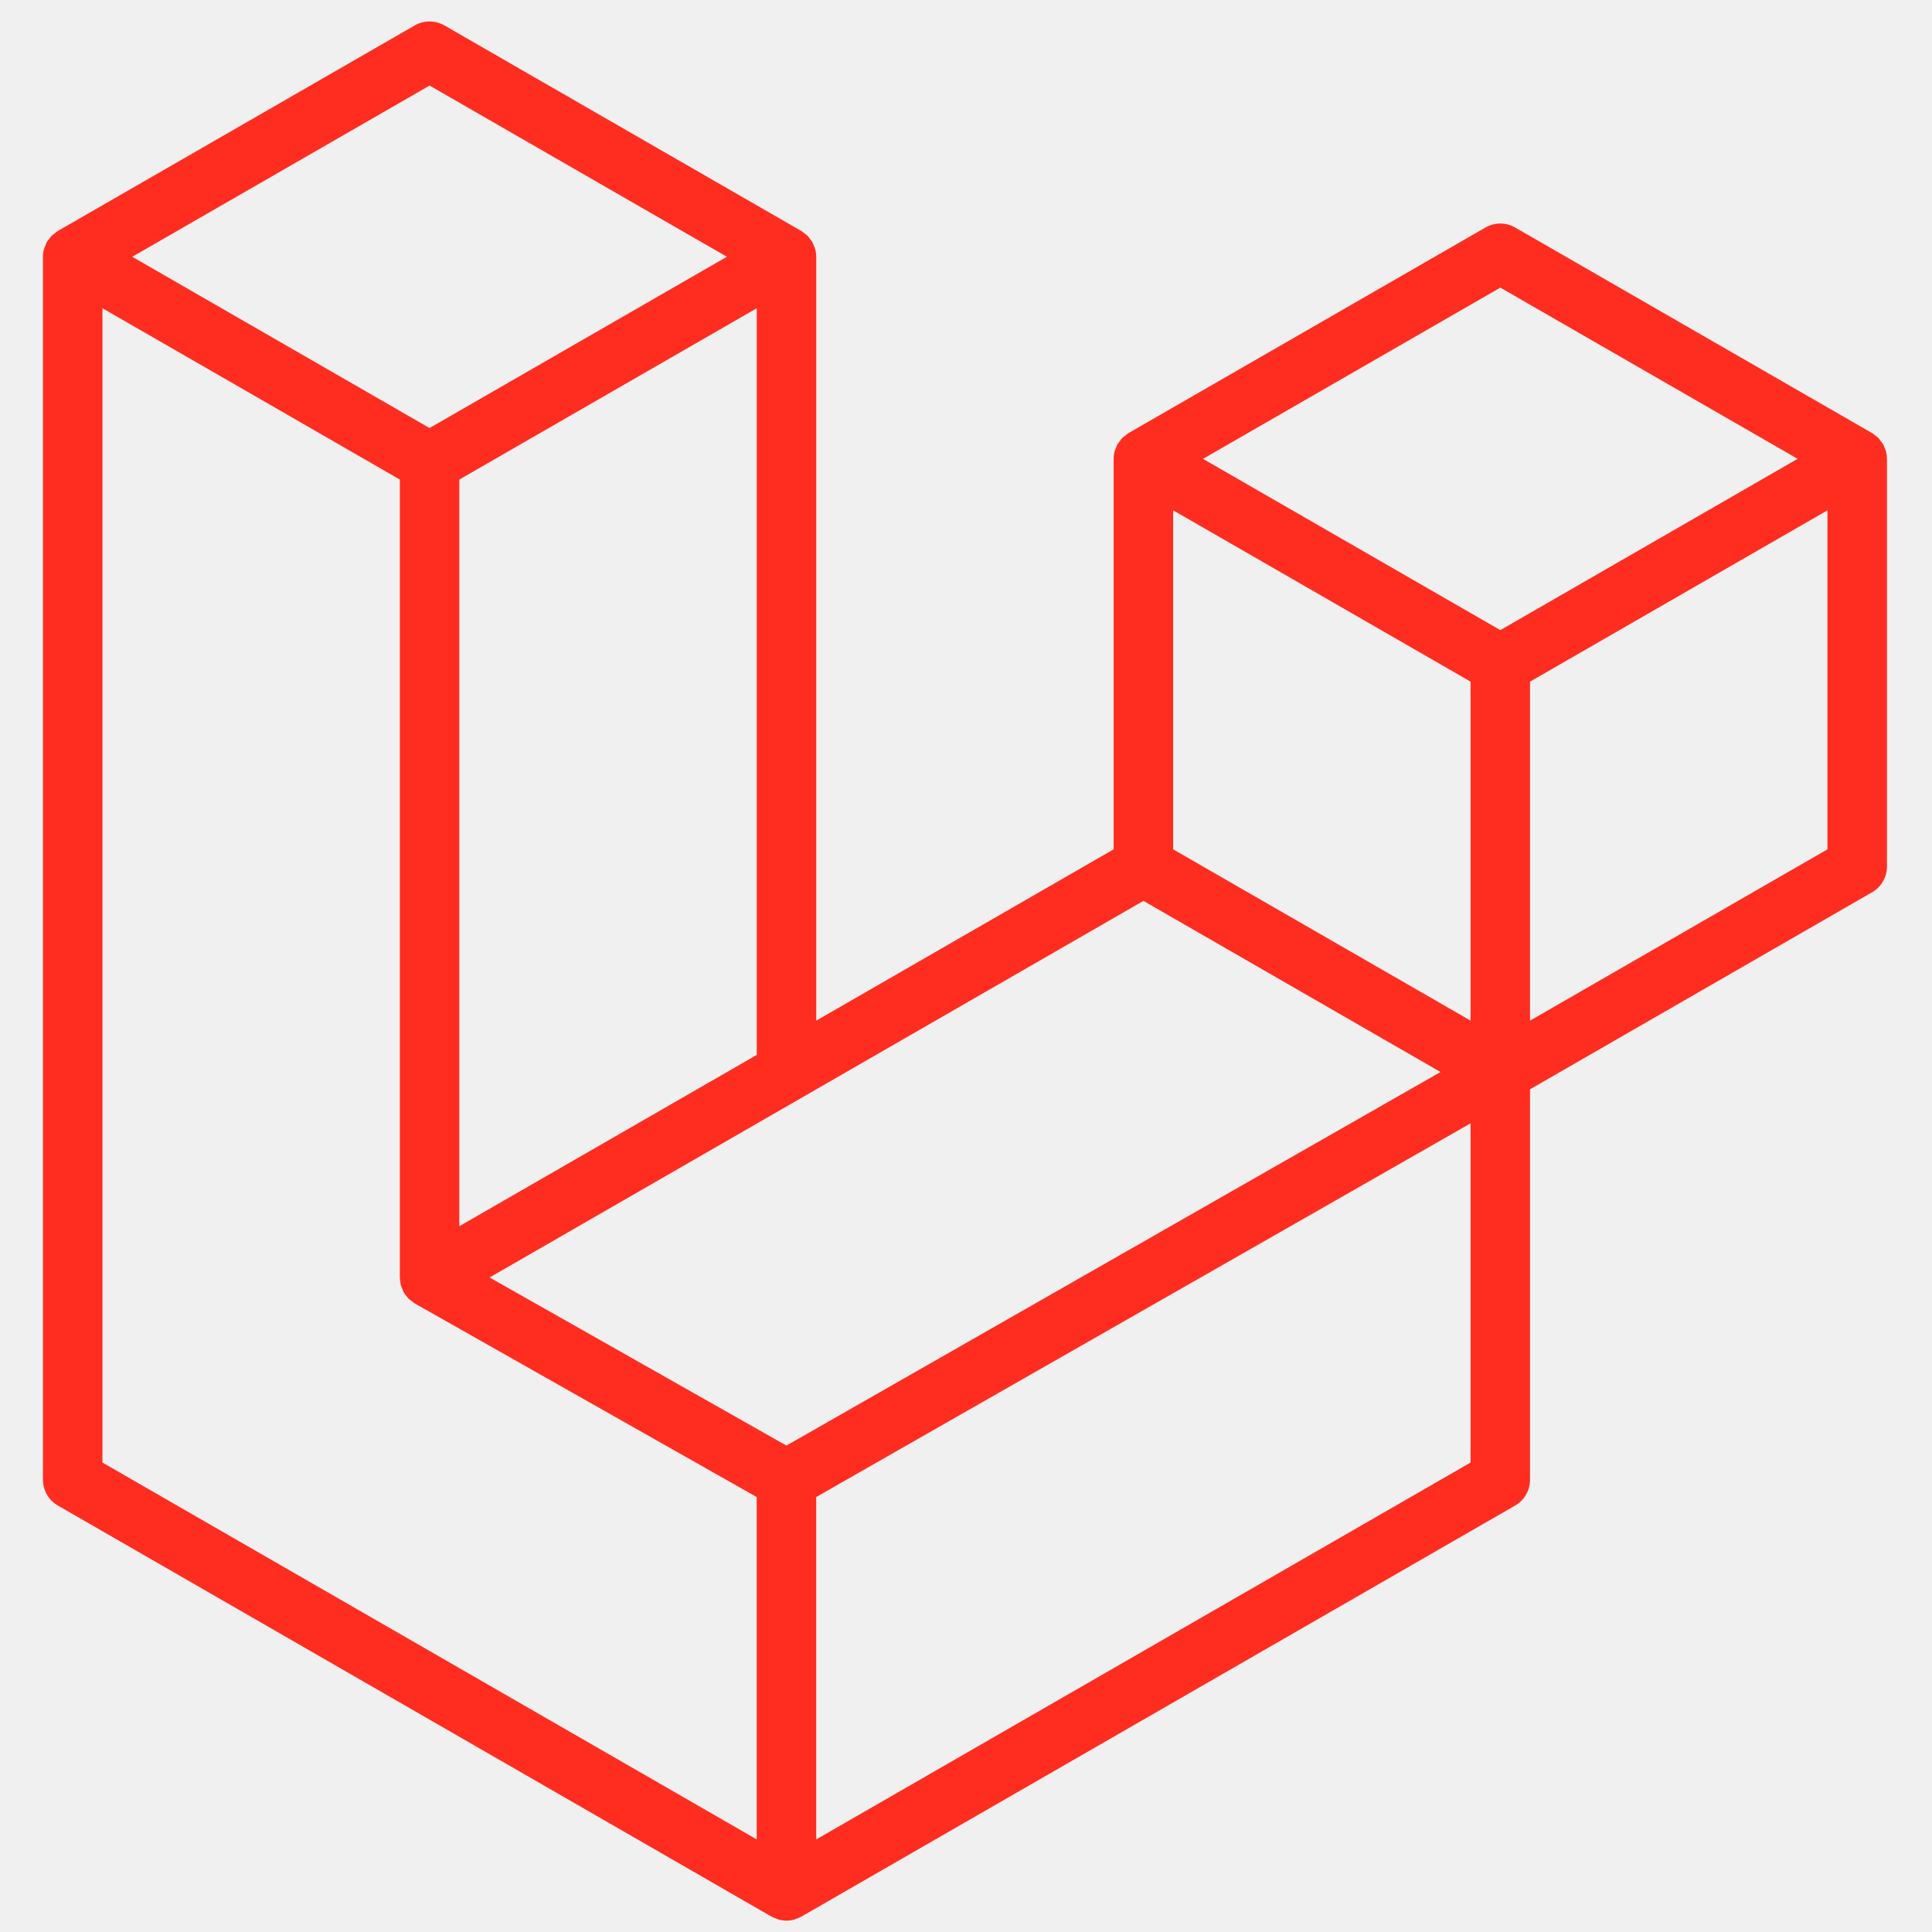
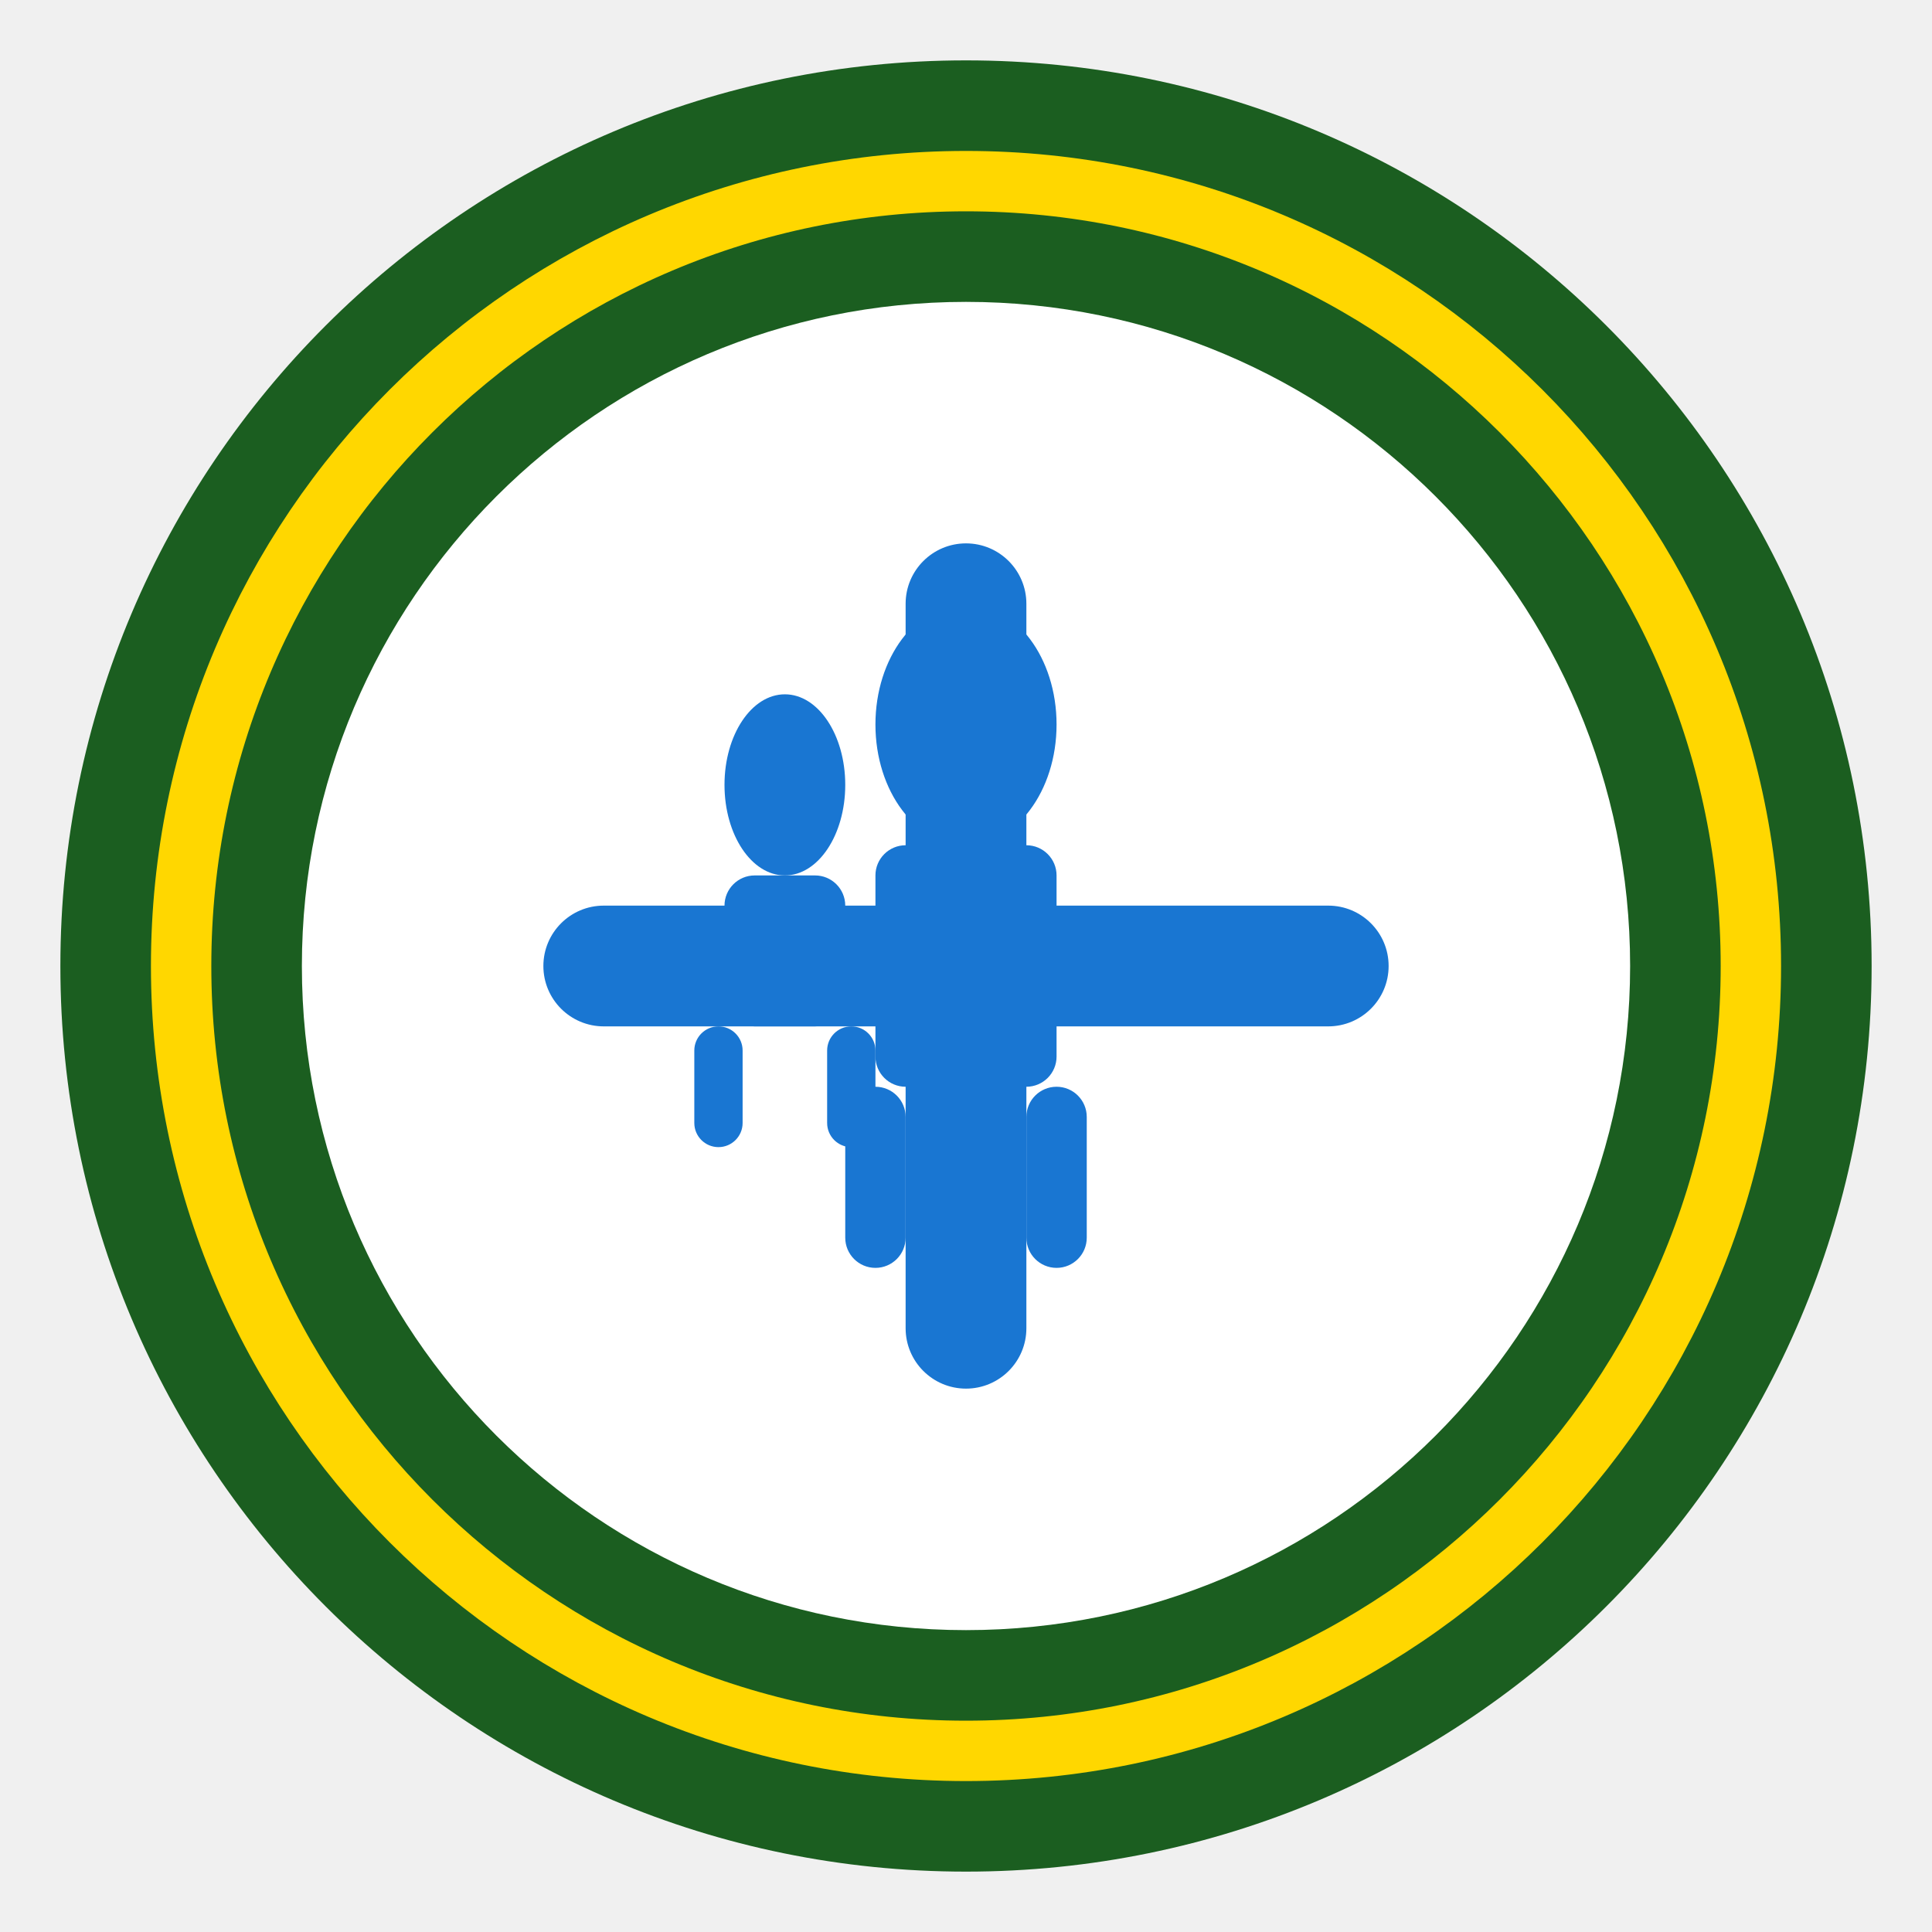
- <svg xmlns="http://www.w3.org/2000/svg" width="166" height="166" viewBox="0 0 166 166" fill="none">
-   <path fill-rule="evenodd" clip-rule="evenodd" d="M162.041 38.759C162.099 38.977 162.129 39.201 162.13 39.426V74.452C162.13 74.902 162.011 75.344 161.786 75.733C161.561 76.122 161.237 76.444 160.847 76.668L131.462 93.594V127.141C131.462 128.054 130.977 128.897 130.186 129.357L68.847 164.683C68.707 164.763 68.554 164.814 68.401 164.868C68.343 164.887 68.289 164.922 68.228 164.938C67.8 165.051 67.349 165.051 66.92 164.938C66.85 164.919 66.786 164.881 66.719 164.855C66.579 164.804 66.432 164.76 66.298 164.683L4.972 129.357C4.583 129.133 4.259 128.81 4.034 128.421C3.808 128.032 3.69 127.591 3.689 127.141L3.689 22.063C3.689 21.834 3.721 21.61 3.779 21.393C3.798 21.32 3.843 21.253 3.868 21.179C3.916 21.045 3.961 20.908 4.031 20.783C4.079 20.7 4.149 20.633 4.206 20.557C4.28 20.454 4.347 20.349 4.433 20.26C4.506 20.186 4.602 20.132 4.685 20.068C4.778 19.992 4.861 19.909 4.966 19.848L35.633 2.185C36.022 1.961 36.462 1.844 36.91 1.844C37.358 1.844 37.798 1.961 38.186 2.185L68.851 19.848H68.857C68.959 19.912 69.045 19.992 69.138 20.065C69.221 20.129 69.313 20.186 69.387 20.257C69.476 20.349 69.54 20.454 69.616 20.557C69.671 20.633 69.744 20.7 69.789 20.783C69.862 20.911 69.904 21.045 69.955 21.179C69.98 21.253 70.025 21.32 70.044 21.396C70.103 21.614 70.133 21.838 70.133 22.063V87.694L95.686 72.974V39.423C95.686 39.2 95.718 38.973 95.775 38.759C95.798 38.683 95.839 38.615 95.865 38.542C95.916 38.408 95.96 38.271 96.031 38.146C96.079 38.063 96.149 37.996 96.203 37.92C96.279 37.818 96.343 37.712 96.433 37.623C96.506 37.549 96.599 37.495 96.681 37.431C96.777 37.355 96.86 37.272 96.962 37.211L127.633 19.548C128.021 19.324 128.461 19.206 128.91 19.206C129.358 19.206 129.798 19.324 130.186 19.548L160.85 37.211C160.959 37.275 161.042 37.355 161.137 37.428C161.217 37.492 161.31 37.549 161.383 37.62C161.473 37.712 161.536 37.818 161.613 37.92C161.67 37.996 161.741 38.063 161.785 38.146C161.859 38.271 161.9 38.408 161.951 38.542C161.98 38.615 162.021 38.683 162.041 38.759ZM157.018 72.974V43.848L146.287 50.028L131.462 58.568V87.694L157.021 72.974H157.018ZM126.354 125.663V96.518L111.771 104.85L70.13 128.626V158.046L126.354 125.663ZM8.801 26.485V125.663L65.018 158.043V128.629L35.649 112L35.64 111.994L35.627 111.988C35.528 111.93 35.445 111.847 35.353 111.777C35.273 111.713 35.18 111.662 35.11 111.592L35.104 111.582C35.021 111.502 34.963 111.403 34.893 111.314C34.829 111.228 34.753 111.154 34.702 111.065L34.699 111.055C34.641 110.96 34.606 110.845 34.565 110.736C34.523 110.64 34.469 110.551 34.443 110.449C34.411 110.328 34.405 110.197 34.392 110.072C34.379 109.976 34.354 109.881 34.354 109.785V109.778V41.205L19.532 32.662L8.801 26.485ZM36.913 7.35L11.364 22.063L36.907 36.777L62.453 22.06L36.907 7.35H36.913ZM50.2 99.174L65.022 90.637V26.485L54.291 32.665L39.466 41.205V105.357L50.2 99.174ZM128.91 24.713L103.363 39.426L128.91 54.14L154.453 39.423L128.91 24.713ZM126.354 58.568L111.529 50.028L100.798 43.848V72.974L115.619 81.511L126.354 87.694V58.568ZM67.571 124.205L105.042 102.803L123.772 92.109L98.245 77.405L68.854 94.334L42.066 109.762L67.571 124.205Z" fill="#FF2D20" />
+ <svg xmlns="http://www.w3.org/2000/svg" viewBox="0 0 32 32">
+   <circle cx="16" cy="16" r="15" fill="#1B5E20" />
+   <circle cx="16" cy="16" r="13" fill="none" stroke="#FFD700" stroke-width="1" />
+   <circle cx="16" cy="16" r="11" fill="white" />
+   <g fill="#1976D2">
+     <rect x="15" y="9" width="2" height="14" rx="1" />
+     <rect x="9" y="15" width="14" height="2" rx="1" />
+   </g>
+   <g fill="#1976D2">
+     <ellipse cx="16" cy="12" rx="1.5" ry="2" fill="#1976D2" />
+     <rect x="14.5" y="14" width="3" height="4" rx="0.5" fill="#1976D2" />
+     <rect x="14" y="18" width="1" height="3" rx="0.5" fill="#1976D2" />
+     <rect x="17" y="18" width="1" height="3" rx="0.5" fill="#1976D2" />
+     <ellipse cx="13" cy="13" rx="1" ry="1.5" fill="#1976D2" />
+     <rect x="12" y="14.5" width="2" height="2.5" rx="0.5" fill="#1976D2" />
+     <rect x="11.5" y="17" width="0.8" height="2" rx="0.4" fill="#1976D2" />
+     <rect x="13.7" y="17" width="0.8" height="2" rx="0.4" fill="#1976D2" />
+   </g>
</svg>
